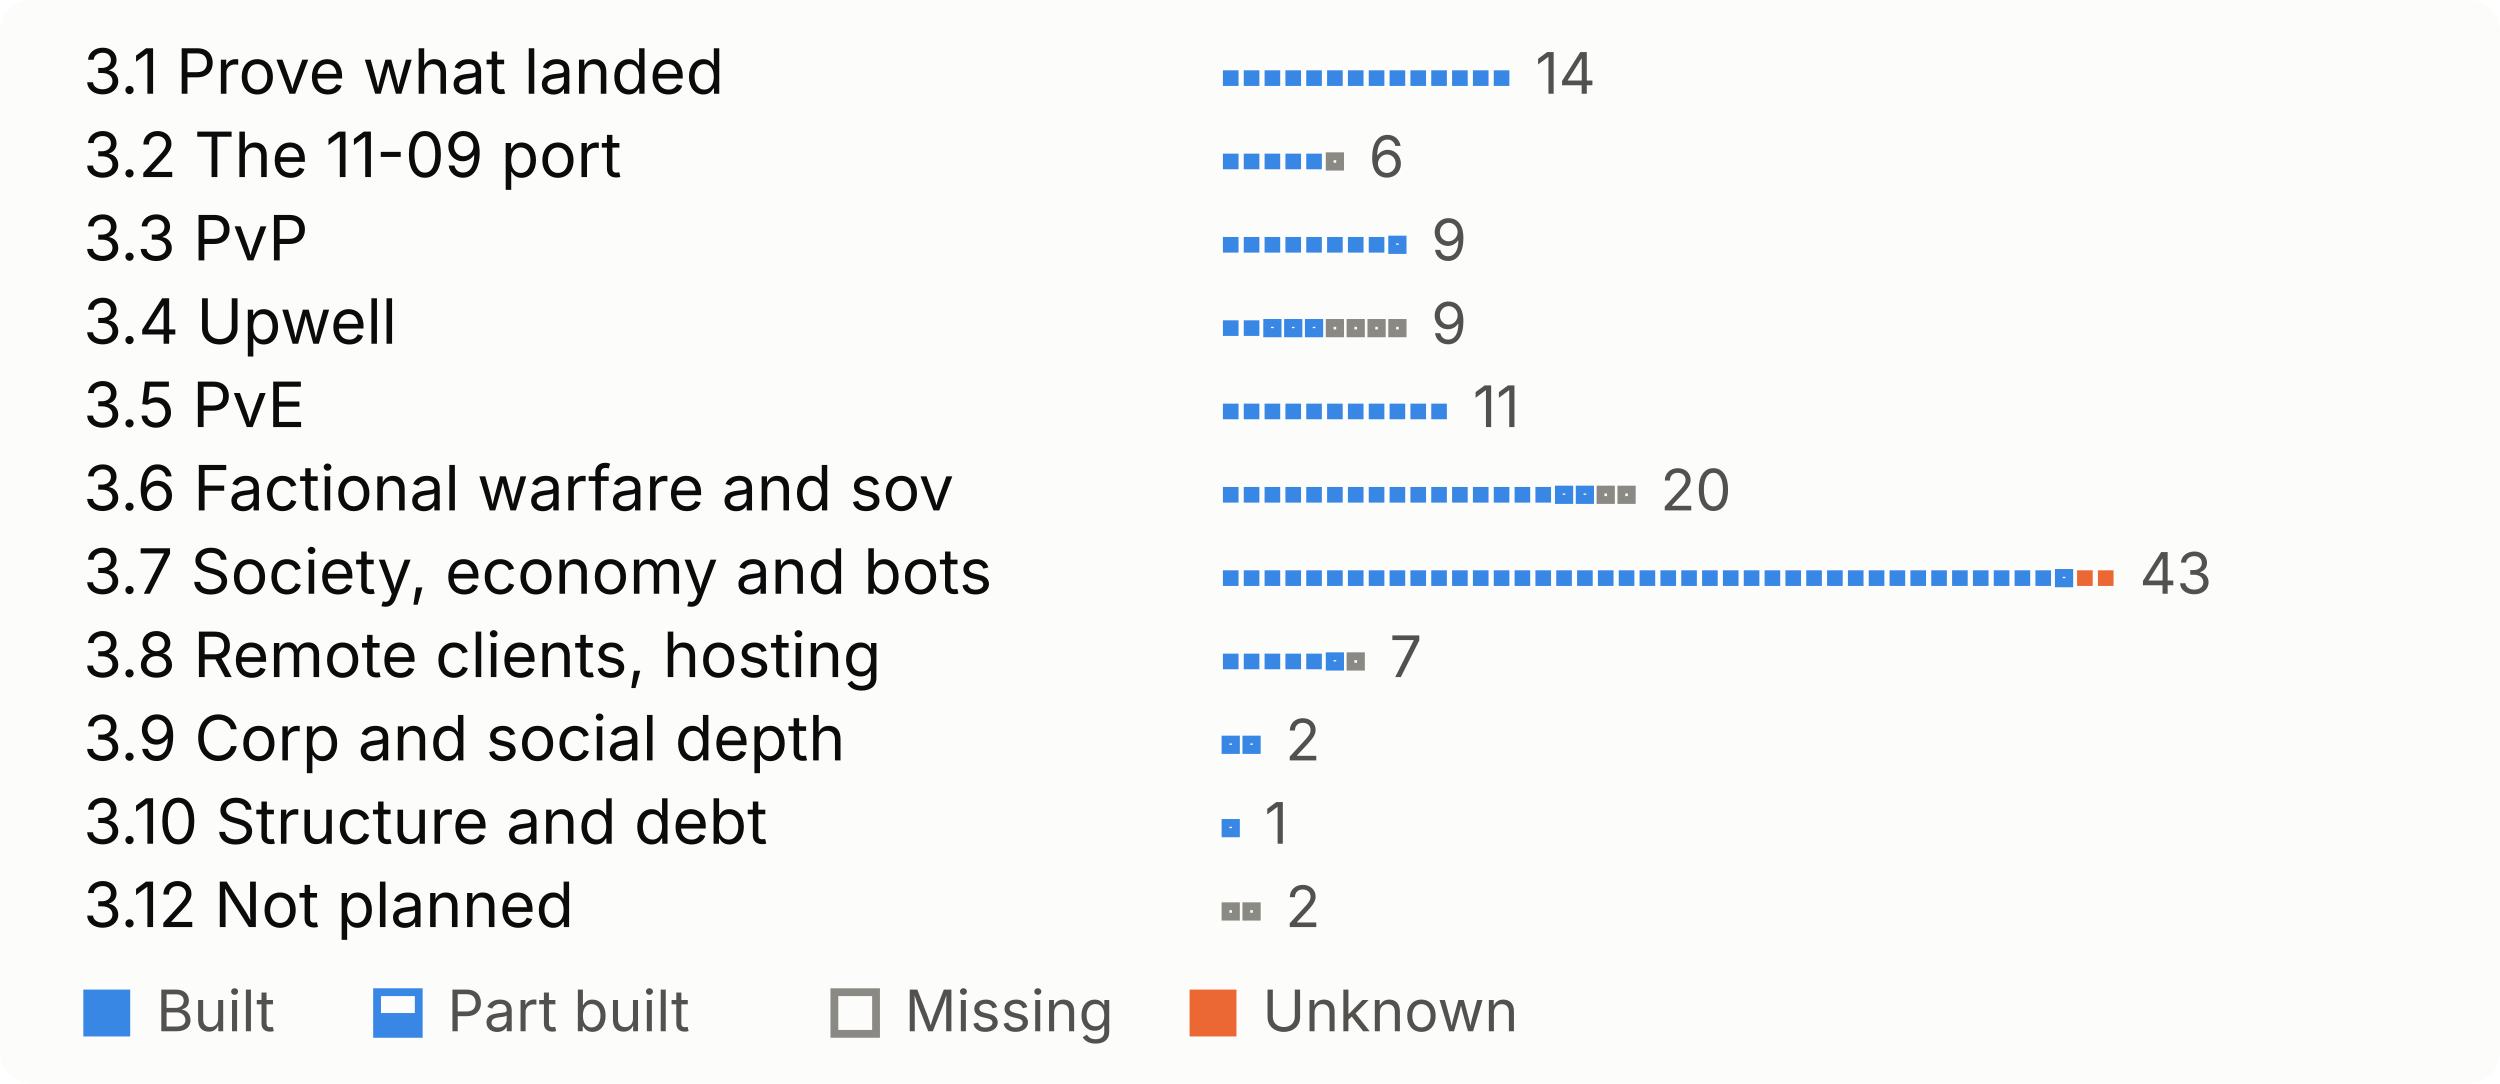
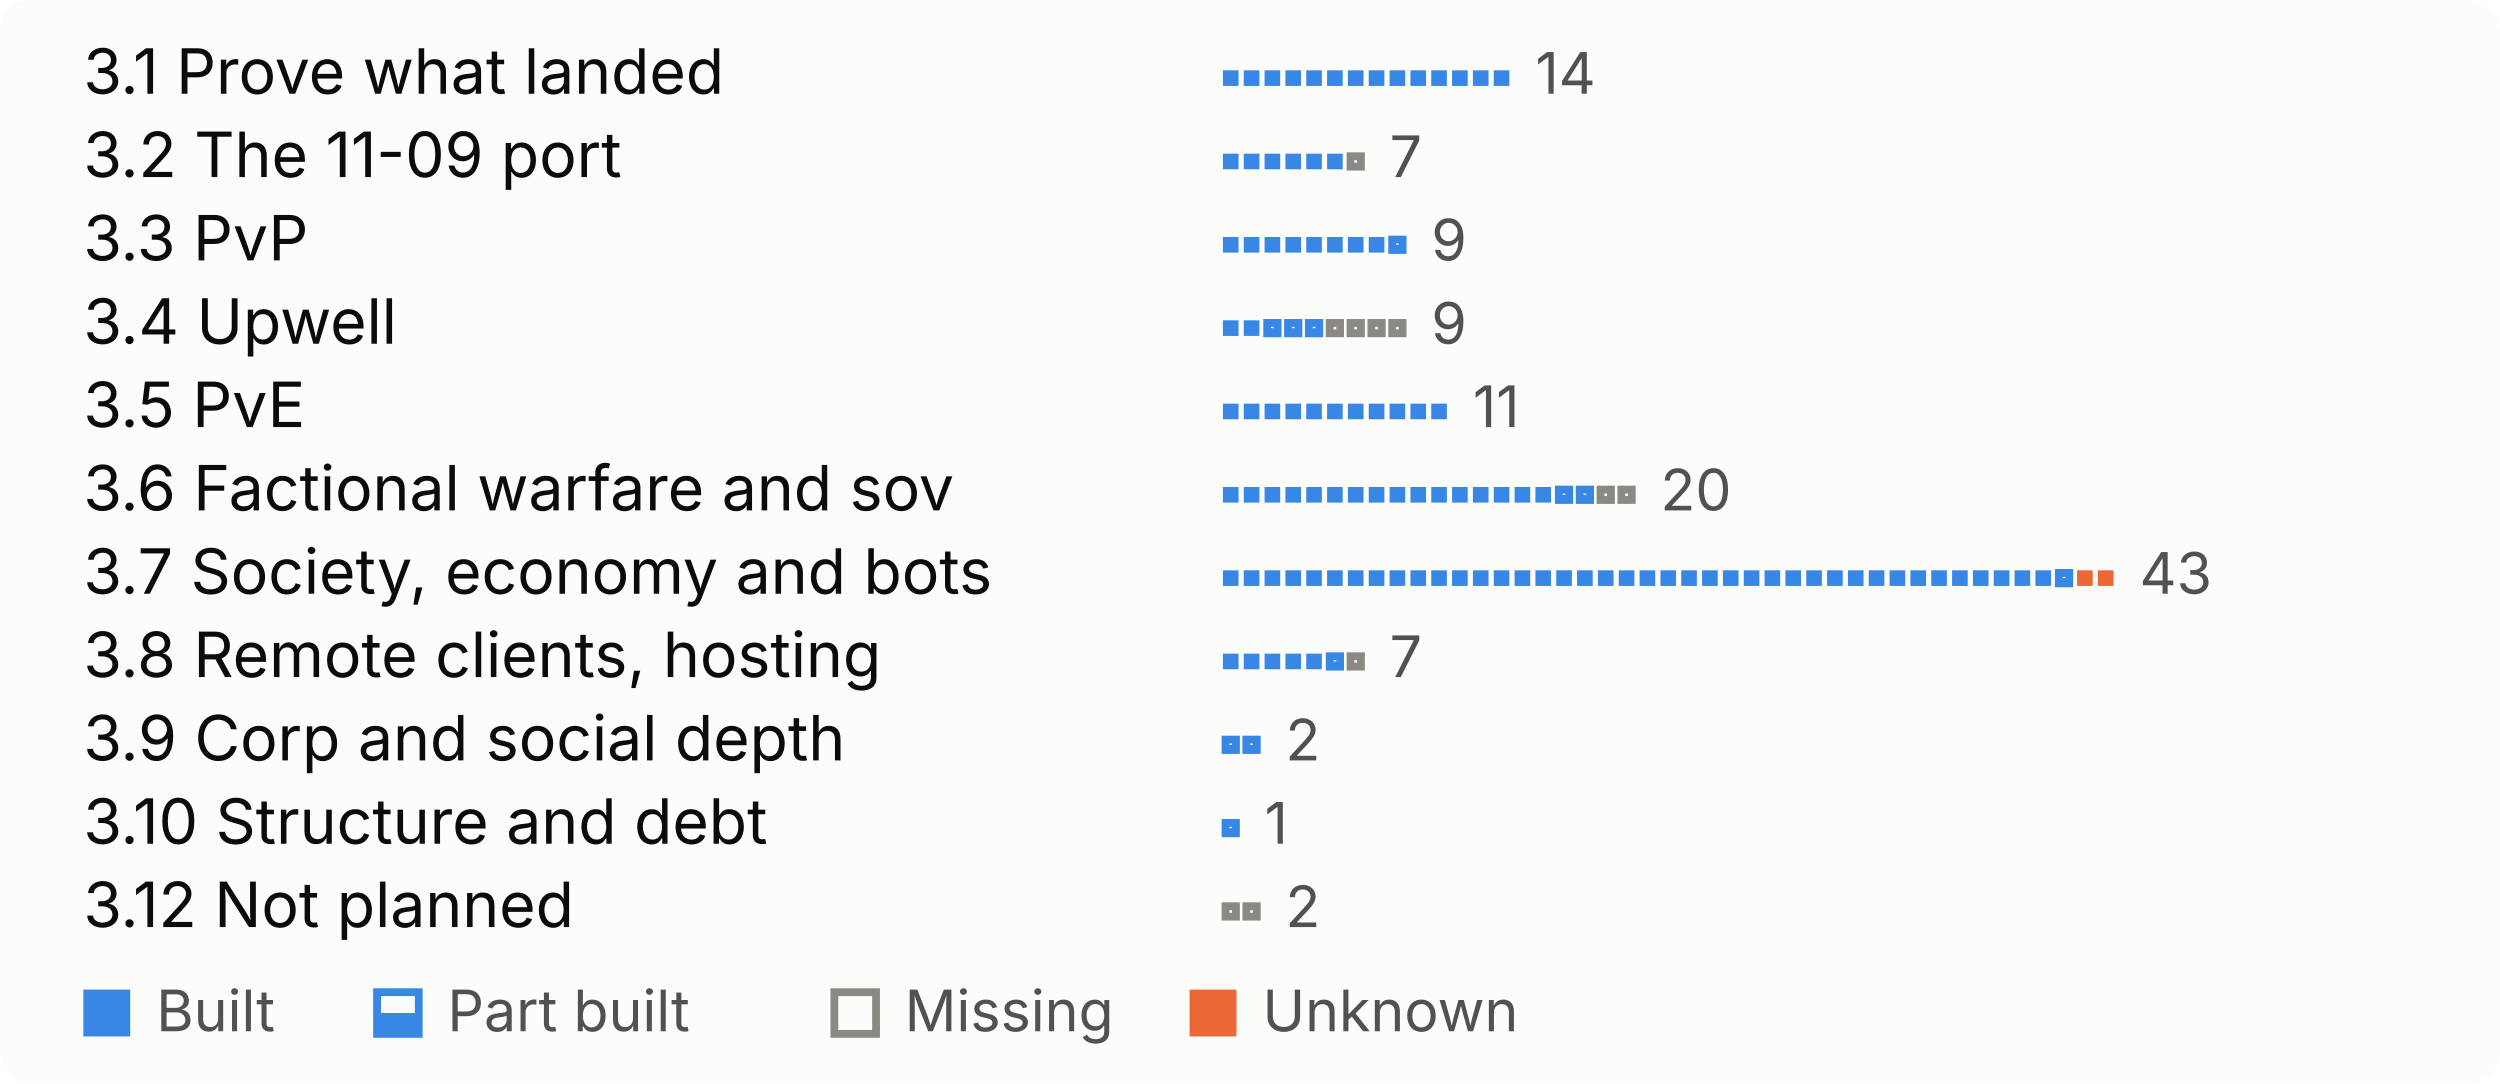
<svg xmlns="http://www.w3.org/2000/svg" width="480" height="208" viewBox="0 0 480 208" role="img" aria-label="What is left, by theme, one mark per open feature">
  <style>
.bg{fill:#fcfcfb}.t{fill:#0b0b0b}.s{fill:#52514e}.rule{fill:#e1e0d9}
.proved{fill:#184f95}.built{fill:#3987e5}.unknown{fill:#eb6834}
.part-o{fill:none;stroke:#3987e5;stroke-width:1.5}.part-f{fill:#3987e5}
.missing{fill:none;stroke:#8a8984;stroke-width:1.5}
.pass{fill:#184f95}.fail{fill:#eb6834}.none{fill:none;stroke:#8a8984;stroke-width:1.5}
@media (prefers-color-scheme:dark){
.bg{fill:#1a1a19}.t{fill:#f0efec}.s{fill:#c3c2b7}.rule{fill:#383835}
.proved{fill:#86b6ef}.built{fill:#3987e5}.unknown{fill:#d95926}
.part-o{stroke:#3987e5}.part-f{fill:#3987e5}
.missing{stroke:#8d8c85}
.pass{fill:#86b6ef}.fail{fill:#d95926}.none{stroke:#8d8c85}
}
text{font-family:system-ui,-apple-system,"Segoe UI",sans-serif;font-size:12px}
.big{font-size:26px;font-weight:600}.b{font-weight:600}.xs{font-size:11px}
</style>
  <rect width="480" height="208" rx="6" class="bg" />
  <text x="16.0" y="18.0" class="t">3.1 Prove what landed</text>
  <rect x="234.8" y="13.5" width="3" height="3" class="built" />
  <rect x="238.8" y="13.5" width="3" height="3" class="built" />
  <rect x="242.8" y="13.5" width="3" height="3" class="built" />
  <rect x="246.8" y="13.5" width="3" height="3" class="built" />
  <rect x="250.8" y="13.5" width="3" height="3" class="built" />
  <rect x="254.8" y="13.5" width="3" height="3" class="built" />
  <rect x="258.8" y="13.5" width="3" height="3" class="built" />
  <rect x="262.8" y="13.5" width="3" height="3" class="built" />
  <rect x="266.8" y="13.5" width="3" height="3" class="built" />
  <rect x="270.8" y="13.5" width="3" height="3" class="built" />
  <rect x="274.8" y="13.5" width="3" height="3" class="built" />
  <rect x="278.8" y="13.5" width="3" height="3" class="built" />
  <rect x="282.8" y="13.5" width="3" height="3" class="built" />
  <rect x="286.8" y="13.5" width="3" height="3" class="built" />
  <text x="294.8" y="18.0" class="s xs">14</text>
  <text x="16.0" y="34.0" class="t">3.2 The 11-09 port</text>
  <rect x="234.8" y="29.5" width="3" height="3" class="built" />
  <rect x="238.8" y="29.5" width="3" height="3" class="built" />
  <rect x="242.8" y="29.5" width="3" height="3" class="built" />
  <rect x="246.8" y="29.5" width="3" height="3" class="built" />
  <rect x="250.8" y="29.5" width="3" height="3" class="built" />
-   <rect x="255.3" y="30.0" width="2" height="2" fill="none" class="missing" />
-   <text x="262.8" y="34.0" class="s xs">6</text>
+   <rect x="254.8" y="29.5" width="3" height="3" class="built" />
+   <rect x="259.3" y="30.0" width="2" height="2" fill="none" class="missing" />
+   <text x="266.8" y="34.0" class="s xs">7</text>
  <text x="16.0" y="50.0" class="t">3.3 PvP</text>
  <rect x="234.8" y="45.5" width="3" height="3" class="built" />
  <rect x="238.8" y="45.5" width="3" height="3" class="built" />
  <rect x="242.8" y="45.5" width="3" height="3" class="built" />
  <rect x="246.8" y="45.5" width="3" height="3" class="built" />
  <rect x="250.8" y="45.5" width="3" height="3" class="built" />
  <rect x="254.8" y="45.5" width="3" height="3" class="built" />
  <rect x="258.8" y="45.5" width="3" height="3" class="built" />
  <rect x="262.8" y="45.5" width="3" height="3" class="built" />
  <rect x="267.3" y="46.0" width="2" height="2" fill="none" class="part-o" />
  <rect x="266.8" y="47.0" width="3" height="1.5" class="part-f" />
  <text x="274.8" y="50.0" class="s xs">9</text>
  <text x="16.0" y="66.0" class="t">3.4 Upwell</text>
  <rect x="234.8" y="61.5" width="3" height="3" class="built" />
  <rect x="238.8" y="61.5" width="3" height="3" class="built" />
  <rect x="243.3" y="62.0" width="2" height="2" fill="none" class="part-o" />
  <rect x="242.8" y="63.0" width="3" height="1.5" class="part-f" />
  <rect x="247.3" y="62.0" width="2" height="2" fill="none" class="part-o" />
  <rect x="246.8" y="63.0" width="3" height="1.5" class="part-f" />
  <rect x="251.3" y="62.0" width="2" height="2" fill="none" class="part-o" />
  <rect x="250.8" y="63.0" width="3" height="1.5" class="part-f" />
  <rect x="255.3" y="62.0" width="2" height="2" fill="none" class="missing" />
  <rect x="259.3" y="62.0" width="2" height="2" fill="none" class="missing" />
  <rect x="263.3" y="62.0" width="2" height="2" fill="none" class="missing" />
  <rect x="267.3" y="62.0" width="2" height="2" fill="none" class="missing" />
  <text x="274.8" y="66.0" class="s xs">9</text>
  <text x="16.0" y="82.0" class="t">3.5 PvE</text>
  <rect x="234.8" y="77.5" width="3" height="3" class="built" />
  <rect x="238.8" y="77.5" width="3" height="3" class="built" />
  <rect x="242.8" y="77.5" width="3" height="3" class="built" />
  <rect x="246.8" y="77.5" width="3" height="3" class="built" />
  <rect x="250.8" y="77.5" width="3" height="3" class="built" />
  <rect x="254.8" y="77.5" width="3" height="3" class="built" />
  <rect x="258.8" y="77.5" width="3" height="3" class="built" />
  <rect x="262.8" y="77.5" width="3" height="3" class="built" />
  <rect x="266.8" y="77.5" width="3" height="3" class="built" />
  <rect x="270.8" y="77.5" width="3" height="3" class="built" />
  <rect x="274.8" y="77.5" width="3" height="3" class="built" />
  <text x="282.8" y="82.0" class="s xs">11</text>
  <text x="16.0" y="98.0" class="t">3.6 Factional warfare and sov</text>
  <rect x="234.8" y="93.5" width="3" height="3" class="built" />
  <rect x="238.8" y="93.5" width="3" height="3" class="built" />
  <rect x="242.8" y="93.5" width="3" height="3" class="built" />
  <rect x="246.8" y="93.5" width="3" height="3" class="built" />
  <rect x="250.8" y="93.5" width="3" height="3" class="built" />
  <rect x="254.8" y="93.5" width="3" height="3" class="built" />
  <rect x="258.8" y="93.5" width="3" height="3" class="built" />
  <rect x="262.8" y="93.5" width="3" height="3" class="built" />
  <rect x="266.8" y="93.5" width="3" height="3" class="built" />
  <rect x="270.8" y="93.5" width="3" height="3" class="built" />
  <rect x="274.8" y="93.5" width="3" height="3" class="built" />
  <rect x="278.8" y="93.5" width="3" height="3" class="built" />
  <rect x="282.8" y="93.5" width="3" height="3" class="built" />
  <rect x="286.8" y="93.5" width="3" height="3" class="built" />
  <rect x="290.8" y="93.5" width="3" height="3" class="built" />
  <rect x="294.8" y="93.5" width="3" height="3" class="built" />
  <rect x="299.3" y="94.0" width="2" height="2" fill="none" class="part-o" />
  <rect x="298.8" y="95.0" width="3" height="1.5" class="part-f" />
  <rect x="303.3" y="94.0" width="2" height="2" fill="none" class="part-o" />
  <rect x="302.8" y="95.0" width="3" height="1.5" class="part-f" />
  <rect x="307.3" y="94.0" width="2" height="2" fill="none" class="missing" />
  <rect x="311.3" y="94.0" width="2" height="2" fill="none" class="missing" />
  <text x="318.8" y="98.0" class="s xs">20</text>
  <text x="16.0" y="114.0" class="t">3.7 Society, economy and bots</text>
  <rect x="234.8" y="109.5" width="3" height="3" class="built" />
  <rect x="238.8" y="109.5" width="3" height="3" class="built" />
  <rect x="242.8" y="109.5" width="3" height="3" class="built" />
  <rect x="246.8" y="109.5" width="3" height="3" class="built" />
  <rect x="250.8" y="109.5" width="3" height="3" class="built" />
  <rect x="254.8" y="109.5" width="3" height="3" class="built" />
  <rect x="258.8" y="109.5" width="3" height="3" class="built" />
  <rect x="262.8" y="109.5" width="3" height="3" class="built" />
  <rect x="266.8" y="109.5" width="3" height="3" class="built" />
  <rect x="270.8" y="109.5" width="3" height="3" class="built" />
  <rect x="274.8" y="109.5" width="3" height="3" class="built" />
  <rect x="278.8" y="109.5" width="3" height="3" class="built" />
  <rect x="282.8" y="109.5" width="3" height="3" class="built" />
  <rect x="286.8" y="109.5" width="3" height="3" class="built" />
  <rect x="290.8" y="109.5" width="3" height="3" class="built" />
  <rect x="294.8" y="109.5" width="3" height="3" class="built" />
  <rect x="298.8" y="109.5" width="3" height="3" class="built" />
  <rect x="302.8" y="109.5" width="3" height="3" class="built" />
  <rect x="306.8" y="109.5" width="3" height="3" class="built" />
  <rect x="310.8" y="109.5" width="3" height="3" class="built" />
  <rect x="314.8" y="109.5" width="3" height="3" class="built" />
  <rect x="318.8" y="109.5" width="3" height="3" class="built" />
  <rect x="322.8" y="109.5" width="3" height="3" class="built" />
  <rect x="326.8" y="109.5" width="3" height="3" class="built" />
  <rect x="330.8" y="109.5" width="3" height="3" class="built" />
  <rect x="334.8" y="109.5" width="3" height="3" class="built" />
  <rect x="338.8" y="109.5" width="3" height="3" class="built" />
  <rect x="342.8" y="109.5" width="3" height="3" class="built" />
  <rect x="346.8" y="109.5" width="3" height="3" class="built" />
  <rect x="350.8" y="109.5" width="3" height="3" class="built" />
  <rect x="354.8" y="109.5" width="3" height="3" class="built" />
  <rect x="358.8" y="109.5" width="3" height="3" class="built" />
  <rect x="362.8" y="109.5" width="3" height="3" class="built" />
  <rect x="366.8" y="109.5" width="3" height="3" class="built" />
  <rect x="370.8" y="109.5" width="3" height="3" class="built" />
  <rect x="374.8" y="109.5" width="3" height="3" class="built" />
  <rect x="378.8" y="109.5" width="3" height="3" class="built" />
  <rect x="382.8" y="109.5" width="3" height="3" class="built" />
  <rect x="386.8" y="109.5" width="3" height="3" class="built" />
  <rect x="390.8" y="109.5" width="3" height="3" class="built" />
  <rect x="395.3" y="110.0" width="2" height="2" fill="none" class="part-o" />
  <rect x="394.8" y="111.0" width="3" height="1.5" class="part-f" />
  <rect x="398.8" y="109.5" width="3" height="3" class="unknown" />
  <rect x="402.8" y="109.5" width="3" height="3" class="unknown" />
  <text x="410.8" y="114.0" class="s xs">43</text>
  <text x="16.0" y="130.0" class="t">3.8 Remote clients, hosting</text>
  <rect x="234.8" y="125.5" width="3" height="3" class="built" />
  <rect x="238.8" y="125.5" width="3" height="3" class="built" />
  <rect x="242.8" y="125.5" width="3" height="3" class="built" />
  <rect x="246.8" y="125.5" width="3" height="3" class="built" />
  <rect x="250.8" y="125.5" width="3" height="3" class="built" />
  <rect x="255.3" y="126.0" width="2" height="2" fill="none" class="part-o" />
  <rect x="254.8" y="127.0" width="3" height="1.5" class="part-f" />
  <rect x="259.3" y="126.0" width="2" height="2" fill="none" class="missing" />
  <text x="266.8" y="130.0" class="s xs">7</text>
  <text x="16.0" y="146.0" class="t">3.9 Corp and social depth</text>
  <rect x="235.3" y="142.0" width="2" height="2" fill="none" class="part-o" />
  <rect x="234.8" y="143.0" width="3" height="1.5" class="part-f" />
  <rect x="239.3" y="142.0" width="2" height="2" fill="none" class="part-o" />
  <rect x="238.8" y="143.0" width="3" height="1.5" class="part-f" />
  <text x="246.8" y="146.0" class="s xs">2</text>
  <text x="16.0" y="162.0" class="t">3.10 Structure and debt</text>
  <rect x="235.3" y="158.0" width="2" height="2" fill="none" class="part-o" />
  <rect x="234.8" y="159.0" width="3" height="1.5" class="part-f" />
  <text x="242.8" y="162.0" class="s xs">1</text>
  <text x="16.0" y="178.0" class="t">3.12 Not planned</text>
  <rect x="235.3" y="174.0" width="2" height="2" fill="none" class="missing" />
  <rect x="239.3" y="174.0" width="2" height="2" fill="none" class="missing" />
  <text x="246.8" y="178.0" class="s xs">2</text>
  <rect x="16.0" y="190.0" width="9" height="9" class="built" />
  <text x="30.0" y="198.0" class="s xs">Built</text>
  <rect x="72.4" y="190.5" width="8" height="8" fill="none" class="part-o" />
  <rect x="71.9" y="194.5" width="9" height="4.5" class="part-f" />
  <text x="85.9" y="198.0" class="s xs">Part built</text>
  <rect x="160.2" y="190.5" width="8" height="8" fill="none" class="missing" />
  <text x="173.7" y="198.0" class="s xs">Missing</text>
  <rect x="228.4" y="190.0" width="9" height="9" class="unknown" />
  <text x="242.4" y="198.0" class="s xs">Unknown</text>
</svg>
